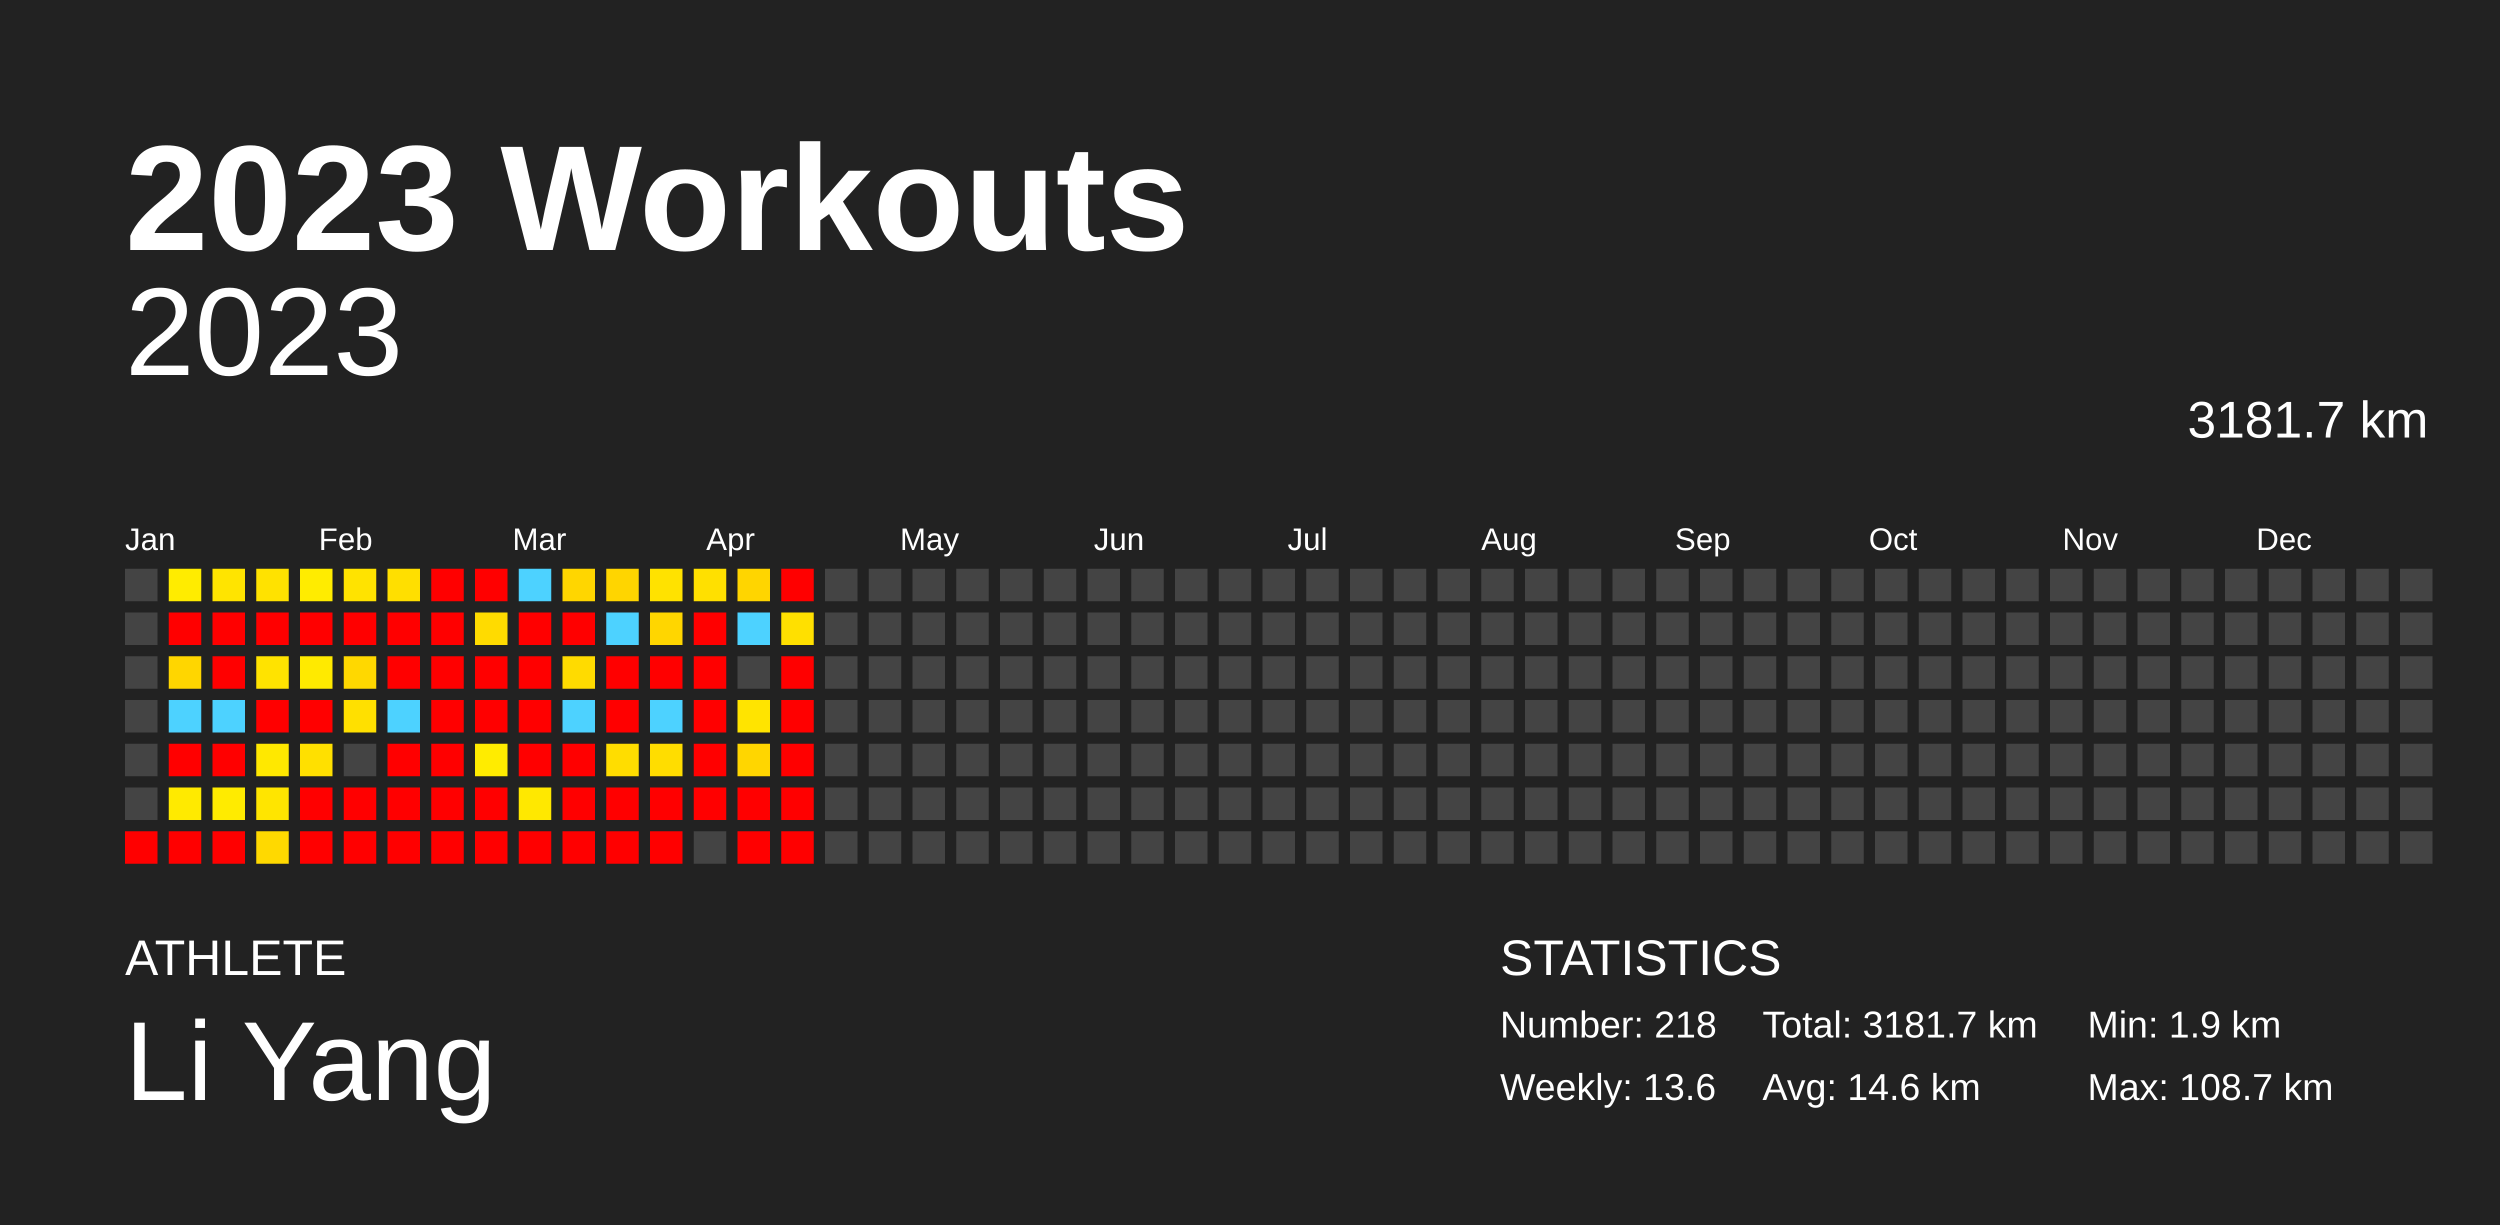
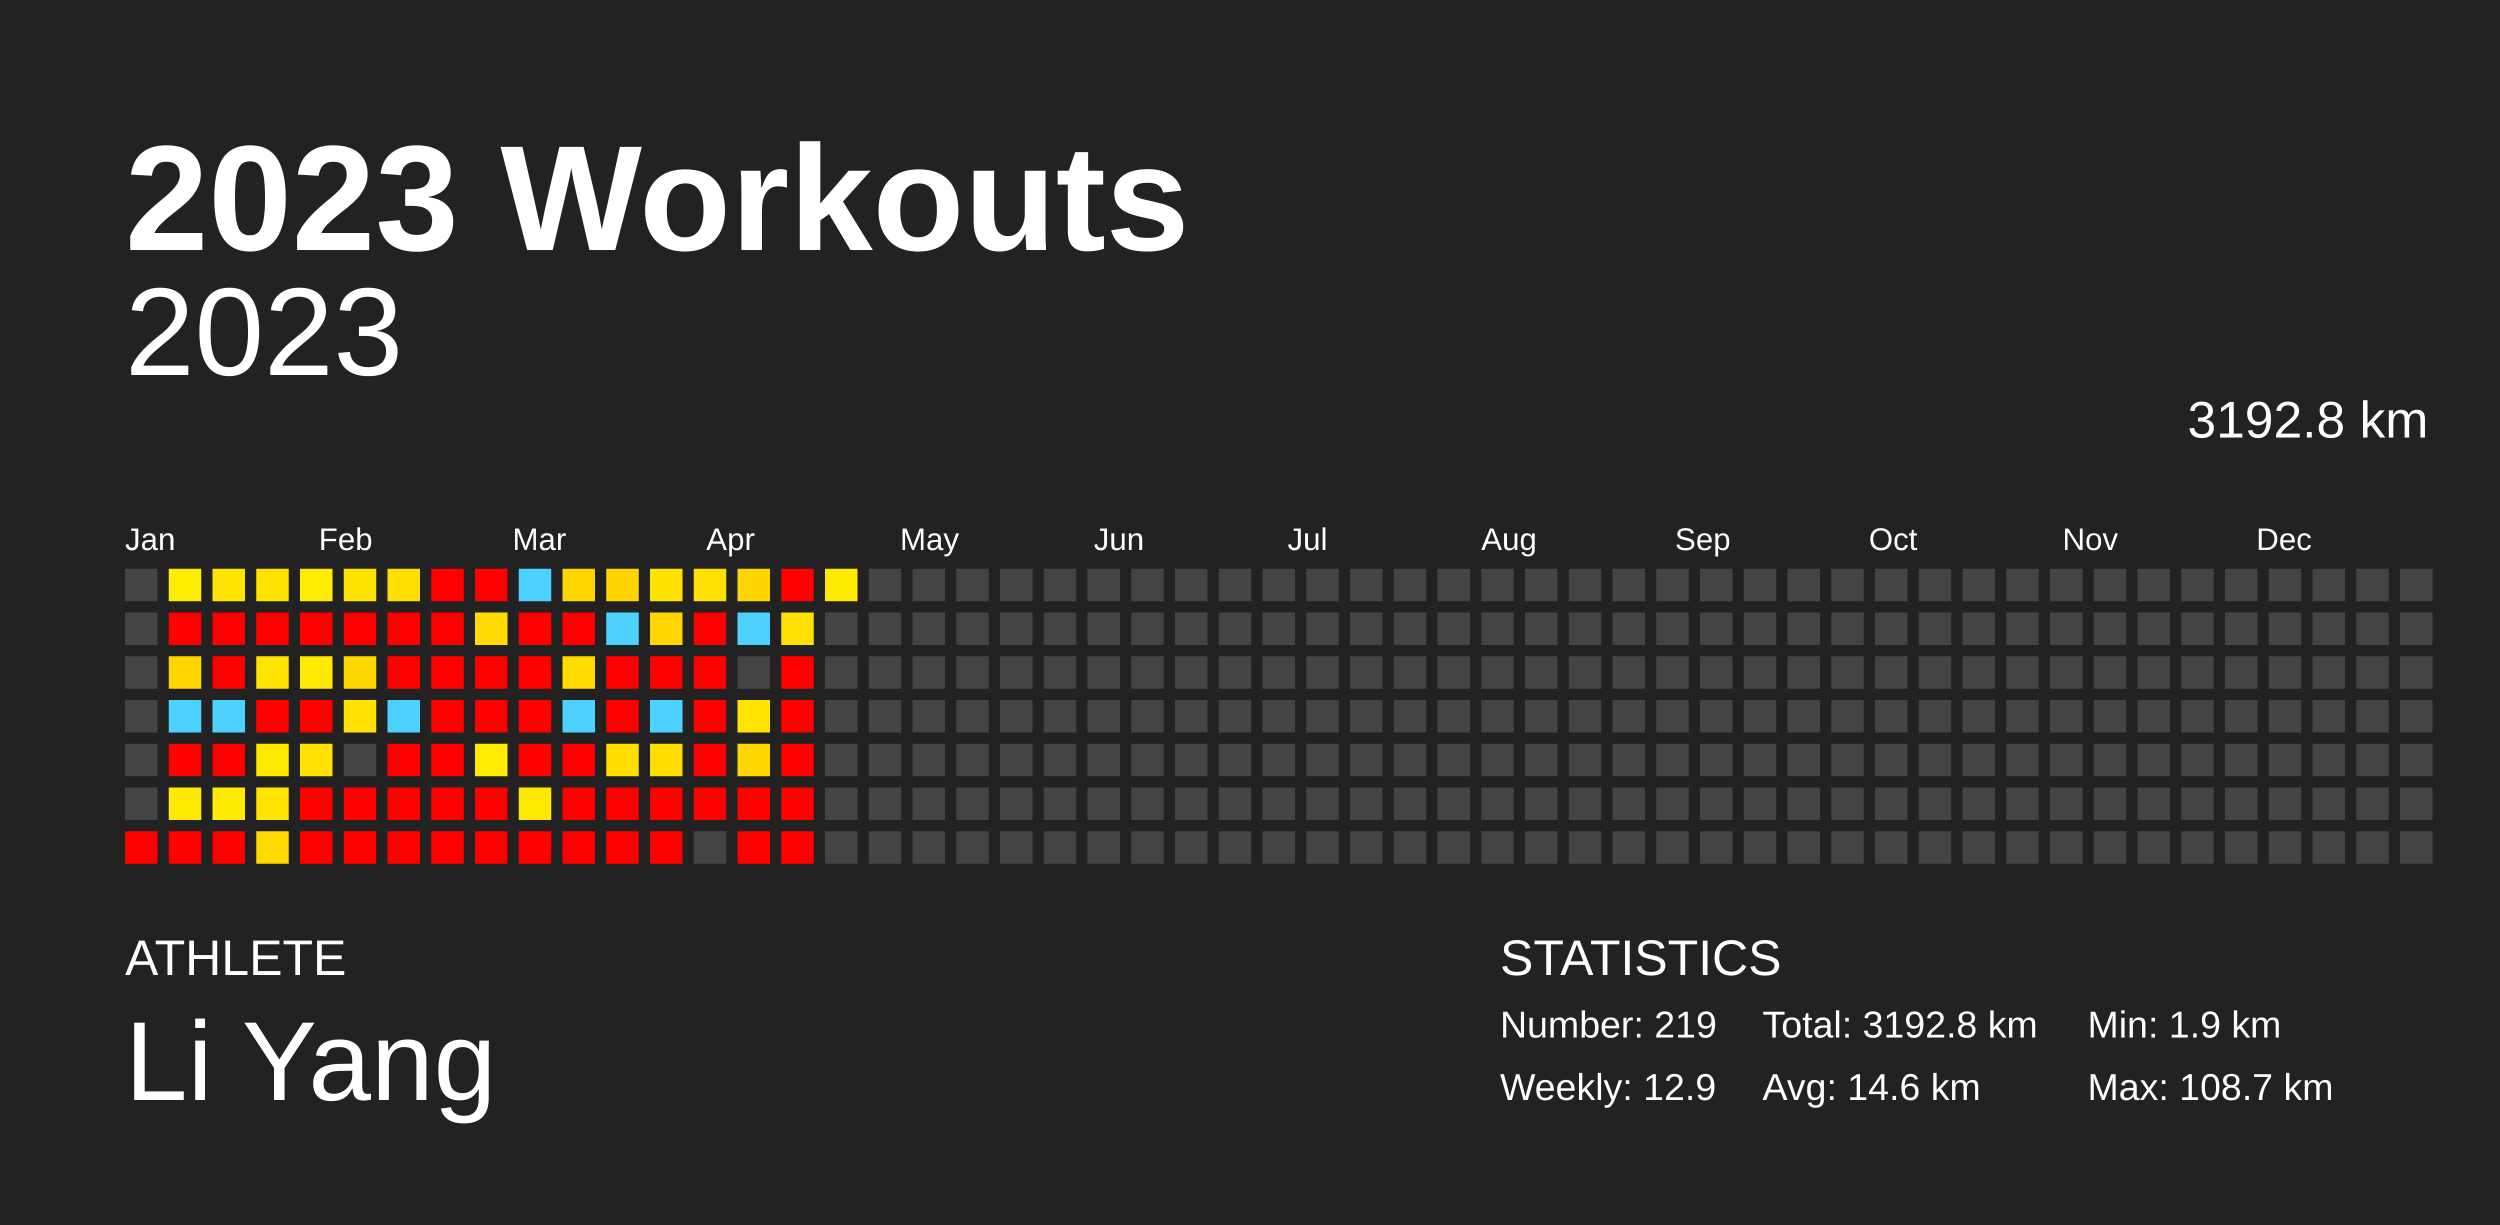
<svg xmlns="http://www.w3.org/2000/svg" baseProfile="full" height="98mm" version="1.1" viewBox="0,0,200,98" width="200mm">
  <defs />
  <rect fill="#222222" height="98" width="200" x="0" y="0" />
  <text fill="#FFFFFF" style="font-size:12px; font-family:Arial; font-weight:bold;" x="10" y="20">2023 Workouts</text>
  <text fill="#FFFFFF" style="font-size:4px; font-family:Arial" x="10" y="78">ATHLETE</text>
  <text fill="#FFFFFF" style="font-size:9px; font-family:Arial" x="10" y="88">Li Yang</text>
  <text fill="#FFFFFF" style="font-size:4px; font-family:Arial" x="120" y="78">STATISTICS</text>
-   <text fill="#FFFFFF" style="font-size:3px; font-family:Arial" x="120" y="83">Number: 218</text>
-   <text fill="#FFFFFF" style="font-size:3px; font-family:Arial" x="120" y="88">Weekly: 13.6</text>
-   <text fill="#FFFFFF" style="font-size:3px; font-family:Arial" x="141" y="83">Total: 3181.7 km</text>
+   <text fill="#FFFFFF" style="font-size:3px; font-family:Arial" x="120" y="83">Number: 219</text>
+   <text fill="#FFFFFF" style="font-size:3px; font-family:Arial" x="120" y="88">Weekly: 12.9</text>
+   <text fill="#FFFFFF" style="font-size:3px; font-family:Arial" x="141" y="83">Total: 3192.8 km</text>
  <text fill="#FFFFFF" style="font-size:3px; font-family:Arial" x="141" y="88">Avg: 14.6 km</text>
  <text fill="#FFFFFF" style="font-size:3px; font-family:Arial" x="167" y="83">Min: 1.9 km</text>
  <text fill="#FFFFFF" style="font-size:3px; font-family:Arial" x="167" y="88">Max: 108.7 km</text>
  <text alignment-baseline="hanging" fill="#FFFFFF" style="font-size:10.0px; font-family:Arial;" x="10" y="30">2023</text>
-   <text alignment-baseline="hanging" fill="#FFFFFF" style="font-size:4.125px; font-family:Arial;" x="175" y="35">3181.7 km</text>
+   <text alignment-baseline="hanging" fill="#FFFFFF" style="font-size:4.125px; font-family:Arial;" x="175" y="35">3192.8 km</text>
  <text fill="#FFFFFF" style="font-size:2.5px; font-family:Arial" x="10.0" y="44">Jan</text>
  <text fill="#FFFFFF" style="font-size:2.5px; font-family:Arial" x="25.5" y="44">Feb</text>
  <text fill="#FFFFFF" style="font-size:2.5px; font-family:Arial" x="41.0" y="44">Mar</text>
  <text fill="#FFFFFF" style="font-size:2.5px; font-family:Arial" x="56.5" y="44">Apr</text>
  <text fill="#FFFFFF" style="font-size:2.5px; font-family:Arial" x="72.0" y="44">May</text>
  <text fill="#FFFFFF" style="font-size:2.5px; font-family:Arial" x="87.5" y="44">Jun</text>
  <text fill="#FFFFFF" style="font-size:2.5px; font-family:Arial" x="103.0" y="44">Jul</text>
  <text fill="#FFFFFF" style="font-size:2.5px; font-family:Arial" x="118.5" y="44">Aug</text>
  <text fill="#FFFFFF" style="font-size:2.5px; font-family:Arial" x="134.0" y="44">Sep</text>
  <text fill="#FFFFFF" style="font-size:2.5px; font-family:Arial" x="149.5" y="44">Oct</text>
  <text fill="#FFFFFF" style="font-size:2.5px; font-family:Arial" x="165.0" y="44">Nov</text>
  <text fill="#FFFFFF" style="font-size:2.5px; font-family:Arial" x="180.5" y="44">Dec</text>
  <rect fill="#444444" height="2.6" width="2.6" x="10.0" y="45.5" />
  <rect fill="#444444" height="2.6" width="2.6" x="10.0" y="49.0" />
  <rect fill="#444444" height="2.6" width="2.6" x="10.0" y="52.5" />
  <rect fill="#444444" height="2.6" width="2.6" x="10.0" y="56.0" />
  <rect fill="#444444" height="2.6" width="2.6" x="10.0" y="59.5" />
  <rect fill="#444444" height="2.6" width="2.6" x="10.0" y="63.0" />
  <rect fill="red" height="2.6" width="2.6" x="10.0" y="66.5" />
  <rect fill="#ffec00" height="2.6" width="2.6" x="13.5" y="45.5" />
  <rect fill="red" height="2.6" width="2.6" x="13.5" y="49.0" />
  <rect fill="#ffd600" height="2.6" width="2.6" x="13.5" y="52.5" />
  <rect fill="#4dd2ff" height="2.6" width="2.6" x="13.5" y="56.0" />
  <rect fill="red" height="2.6" width="2.6" x="13.5" y="59.5" />
  <rect fill="#ffea00" height="2.6" width="2.6" x="13.5" y="63.0" />
  <rect fill="red" height="2.6" width="2.6" x="13.5" y="66.5" />
  <rect fill="#ffe400" height="2.6" width="2.6" x="17.0" y="45.5" />
  <rect fill="red" height="2.6" width="2.6" x="17.0" y="49.0" />
  <rect fill="red" height="2.6" width="2.6" x="17.0" y="52.5" />
  <rect fill="#4dd2ff" height="2.6" width="2.6" x="17.0" y="56.0" />
  <rect fill="red" height="2.6" width="2.6" x="17.0" y="59.5" />
  <rect fill="#ffeb00" height="2.6" width="2.6" x="17.0" y="63.0" />
  <rect fill="red" height="2.6" width="2.6" x="17.0" y="66.5" />
  <rect fill="#ffe200" height="2.6" width="2.6" x="20.5" y="45.5" />
  <rect fill="red" height="2.6" width="2.6" x="20.5" y="49.0" />
  <rect fill="#ffe300" height="2.6" width="2.6" x="20.5" y="52.5" />
  <rect fill="red" height="2.6" width="2.6" x="20.5" y="56.0" />
  <rect fill="#ffe800" height="2.6" width="2.6" x="20.5" y="59.5" />
  <rect fill="#ffe500" height="2.6" width="2.6" x="20.5" y="63.0" />
  <rect fill="#ffd900" height="2.6" width="2.6" x="20.5" y="66.5" />
  <rect fill="#ffec00" height="2.6" width="2.6" x="24.0" y="45.5" />
  <rect fill="red" height="2.6" width="2.6" x="24.0" y="49.0" />
  <rect fill="#ffea00" height="2.6" width="2.6" x="24.0" y="52.5" />
  <rect fill="red" height="2.6" width="2.6" x="24.0" y="56.0" />
  <rect fill="#ffe000" height="2.6" width="2.6" x="24.0" y="59.5" />
  <rect fill="red" height="2.6" width="2.6" x="24.0" y="63.0" />
  <rect fill="red" height="2.6" width="2.6" x="24.0" y="66.5" />
  <rect fill="#ffe300" height="2.6" width="2.6" x="27.5" y="45.5" />
  <rect fill="red" height="2.6" width="2.6" x="27.5" y="49.0" />
  <rect fill="#ffd800" height="2.6" width="2.6" x="27.5" y="52.5" />
  <rect fill="#ffe000" height="2.6" width="2.6" x="27.5" y="56.0" />
  <rect fill="#444444" height="2.6" width="2.6" x="27.5" y="59.5" />
  <rect fill="red" height="2.6" width="2.6" x="27.5" y="63.0" />
  <rect fill="red" height="2.6" width="2.6" x="27.5" y="66.5" />
  <rect fill="#ffdf00" height="2.6" width="2.6" x="31.0" y="45.5" />
  <rect fill="red" height="2.6" width="2.6" x="31.0" y="49.0" />
  <rect fill="red" height="2.6" width="2.6" x="31.0" y="52.5" />
  <rect fill="#4dd2ff" height="2.6" width="2.6" x="31.0" y="56.0" />
  <rect fill="red" height="2.6" width="2.6" x="31.0" y="59.5" />
  <rect fill="red" height="2.6" width="2.6" x="31.0" y="63.0" />
  <rect fill="red" height="2.6" width="2.6" x="31.0" y="66.5" />
  <rect fill="red" height="2.6" width="2.6" x="34.5" y="45.5" />
  <rect fill="red" height="2.6" width="2.6" x="34.5" y="49.0" />
  <rect fill="red" height="2.6" width="2.6" x="34.5" y="52.5" />
  <rect fill="red" height="2.6" width="2.6" x="34.5" y="56.0" />
  <rect fill="red" height="2.6" width="2.6" x="34.5" y="59.5" />
  <rect fill="red" height="2.6" width="2.6" x="34.5" y="63.0" />
  <rect fill="red" height="2.6" width="2.6" x="34.5" y="66.5" />
  <rect fill="red" height="2.6" width="2.6" x="38.0" y="45.5" />
  <rect fill="#ffdb00" height="2.6" width="2.6" x="38.0" y="49.0" />
  <rect fill="red" height="2.6" width="2.6" x="38.0" y="52.5" />
  <rect fill="red" height="2.6" width="2.6" x="38.0" y="56.0" />
  <rect fill="#ffec00" height="2.6" width="2.6" x="38.0" y="59.5" />
  <rect fill="red" height="2.6" width="2.6" x="38.0" y="63.0" />
  <rect fill="red" height="2.6" width="2.6" x="38.0" y="66.5" />
  <rect fill="#4dd2ff" height="2.6" width="2.6" x="41.5" y="45.5" />
  <rect fill="red" height="2.6" width="2.6" x="41.5" y="49.0" />
  <rect fill="red" height="2.6" width="2.6" x="41.5" y="52.5" />
  <rect fill="red" height="2.6" width="2.6" x="41.5" y="56.0" />
  <rect fill="red" height="2.6" width="2.6" x="41.5" y="59.5" />
  <rect fill="#ffe800" height="2.6" width="2.6" x="41.5" y="63.0" />
  <rect fill="red" height="2.6" width="2.6" x="41.5" y="66.5" />
  <rect fill="#ffd600" height="2.6" width="2.6" x="45.0" y="45.5" />
  <rect fill="red" height="2.6" width="2.6" x="45.0" y="49.0" />
  <rect fill="#ffdb00" height="2.6" width="2.6" x="45.0" y="52.5" />
  <rect fill="#4dd2ff" height="2.6" width="2.6" x="45.0" y="56.0" />
  <rect fill="red" height="2.6" width="2.6" x="45.0" y="59.5" />
  <rect fill="red" height="2.6" width="2.6" x="45.0" y="63.0" />
  <rect fill="red" height="2.6" width="2.6" x="45.0" y="66.5" />
  <rect fill="#ffd500" height="2.6" width="2.6" x="48.5" y="45.5" />
  <rect fill="#4dd2ff" height="2.6" width="2.6" x="48.5" y="49.0" />
  <rect fill="red" height="2.6" width="2.6" x="48.5" y="52.5" />
  <rect fill="red" height="2.6" width="2.6" x="48.5" y="56.0" />
  <rect fill="#ffdd00" height="2.6" width="2.6" x="48.5" y="59.5" />
  <rect fill="red" height="2.6" width="2.6" x="48.5" y="63.0" />
  <rect fill="red" height="2.6" width="2.6" x="48.5" y="66.5" />
  <rect fill="#ffe200" height="2.6" width="2.6" x="52.0" y="45.5" />
  <rect fill="#ffd600" height="2.6" width="2.6" x="52.0" y="49.0" />
  <rect fill="red" height="2.6" width="2.6" x="52.0" y="52.5" />
  <rect fill="#4dd2ff" height="2.6" width="2.6" x="52.0" y="56.0" />
  <rect fill="#ffdd00" height="2.6" width="2.6" x="52.0" y="59.5" />
  <rect fill="red" height="2.6" width="2.6" x="52.0" y="63.0" />
  <rect fill="red" height="2.6" width="2.6" x="52.0" y="66.5" />
  <rect fill="#ffe000" height="2.6" width="2.6" x="55.5" y="45.5" />
  <rect fill="red" height="2.6" width="2.6" x="55.5" y="49.0" />
  <rect fill="red" height="2.6" width="2.6" x="55.5" y="52.5" />
  <rect fill="red" height="2.6" width="2.6" x="55.5" y="56.0" />
  <rect fill="red" height="2.6" width="2.6" x="55.5" y="59.5" />
  <rect fill="red" height="2.6" width="2.6" x="55.5" y="63.0" />
  <rect fill="#444444" height="2.6" width="2.6" x="55.5" y="66.5" />
  <rect fill="#ffd500" height="2.6" width="2.6" x="59.0" y="45.5" />
  <rect fill="#4dd2ff" height="2.6" width="2.6" x="59.0" y="49.0" />
  <rect fill="#444444" height="2.6" width="2.6" x="59.0" y="52.5" />
  <rect fill="#ffe400" height="2.6" width="2.6" x="59.0" y="56.0" />
  <rect fill="#ffd600" height="2.6" width="2.6" x="59.0" y="59.5" />
  <rect fill="red" height="2.6" width="2.6" x="59.0" y="63.0" />
  <rect fill="red" height="2.6" width="2.6" x="59.0" y="66.5" />
  <rect fill="red" height="2.6" width="2.6" x="62.5" y="45.5" />
  <rect fill="#ffe000" height="2.6" width="2.6" x="62.5" y="49.0" />
  <rect fill="red" height="2.6" width="2.6" x="62.5" y="52.5" />
  <rect fill="red" height="2.6" width="2.6" x="62.5" y="56.0" />
  <rect fill="red" height="2.6" width="2.6" x="62.5" y="59.5" />
  <rect fill="red" height="2.6" width="2.6" x="62.5" y="63.0" />
  <rect fill="red" height="2.6" width="2.6" x="62.5" y="66.5" />
-   <rect fill="#444444" height="2.6" width="2.6" x="66.0" y="45.5" />
+   <rect fill="#ffea00" height="2.6" width="2.6" x="66.0" y="45.5" />
  <rect fill="#444444" height="2.6" width="2.6" x="66.0" y="49.0" />
  <rect fill="#444444" height="2.6" width="2.6" x="66.0" y="52.5" />
  <rect fill="#444444" height="2.6" width="2.6" x="66.0" y="56.0" />
  <rect fill="#444444" height="2.6" width="2.6" x="66.0" y="59.5" />
  <rect fill="#444444" height="2.6" width="2.6" x="66.0" y="63.0" />
  <rect fill="#444444" height="2.6" width="2.6" x="66.0" y="66.5" />
  <rect fill="#444444" height="2.6" width="2.6" x="69.5" y="45.5" />
  <rect fill="#444444" height="2.6" width="2.6" x="69.5" y="49.0" />
  <rect fill="#444444" height="2.6" width="2.6" x="69.5" y="52.5" />
  <rect fill="#444444" height="2.6" width="2.6" x="69.5" y="56.0" />
  <rect fill="#444444" height="2.6" width="2.6" x="69.5" y="59.5" />
  <rect fill="#444444" height="2.6" width="2.6" x="69.5" y="63.0" />
  <rect fill="#444444" height="2.6" width="2.6" x="69.5" y="66.5" />
  <rect fill="#444444" height="2.6" width="2.6" x="73.0" y="45.5" />
  <rect fill="#444444" height="2.6" width="2.6" x="73.0" y="49.0" />
  <rect fill="#444444" height="2.6" width="2.6" x="73.0" y="52.5" />
  <rect fill="#444444" height="2.6" width="2.6" x="73.0" y="56.0" />
  <rect fill="#444444" height="2.6" width="2.6" x="73.0" y="59.5" />
  <rect fill="#444444" height="2.6" width="2.6" x="73.0" y="63.0" />
  <rect fill="#444444" height="2.6" width="2.6" x="73.0" y="66.5" />
  <rect fill="#444444" height="2.6" width="2.6" x="76.5" y="45.5" />
  <rect fill="#444444" height="2.6" width="2.6" x="76.5" y="49.0" />
  <rect fill="#444444" height="2.6" width="2.6" x="76.5" y="52.5" />
  <rect fill="#444444" height="2.6" width="2.6" x="76.5" y="56.0" />
  <rect fill="#444444" height="2.6" width="2.6" x="76.5" y="59.5" />
  <rect fill="#444444" height="2.6" width="2.6" x="76.5" y="63.0" />
  <rect fill="#444444" height="2.6" width="2.6" x="76.5" y="66.5" />
  <rect fill="#444444" height="2.6" width="2.6" x="80.0" y="45.5" />
  <rect fill="#444444" height="2.6" width="2.6" x="80.0" y="49.0" />
  <rect fill="#444444" height="2.6" width="2.6" x="80.0" y="52.5" />
  <rect fill="#444444" height="2.6" width="2.6" x="80.0" y="56.0" />
  <rect fill="#444444" height="2.6" width="2.6" x="80.0" y="59.5" />
  <rect fill="#444444" height="2.6" width="2.6" x="80.0" y="63.0" />
  <rect fill="#444444" height="2.6" width="2.6" x="80.0" y="66.5" />
  <rect fill="#444444" height="2.6" width="2.6" x="83.5" y="45.5" />
  <rect fill="#444444" height="2.6" width="2.6" x="83.5" y="49.0" />
  <rect fill="#444444" height="2.6" width="2.6" x="83.5" y="52.5" />
  <rect fill="#444444" height="2.6" width="2.6" x="83.5" y="56.0" />
  <rect fill="#444444" height="2.6" width="2.6" x="83.5" y="59.5" />
  <rect fill="#444444" height="2.6" width="2.6" x="83.5" y="63.0" />
  <rect fill="#444444" height="2.6" width="2.6" x="83.5" y="66.5" />
  <rect fill="#444444" height="2.6" width="2.6" x="87.0" y="45.5" />
  <rect fill="#444444" height="2.6" width="2.6" x="87.0" y="49.0" />
  <rect fill="#444444" height="2.6" width="2.6" x="87.0" y="52.5" />
  <rect fill="#444444" height="2.6" width="2.6" x="87.0" y="56.0" />
  <rect fill="#444444" height="2.6" width="2.6" x="87.0" y="59.5" />
  <rect fill="#444444" height="2.6" width="2.6" x="87.0" y="63.0" />
  <rect fill="#444444" height="2.6" width="2.6" x="87.0" y="66.5" />
  <rect fill="#444444" height="2.6" width="2.6" x="90.5" y="45.5" />
  <rect fill="#444444" height="2.6" width="2.6" x="90.5" y="49.0" />
  <rect fill="#444444" height="2.6" width="2.6" x="90.5" y="52.5" />
  <rect fill="#444444" height="2.6" width="2.6" x="90.5" y="56.0" />
  <rect fill="#444444" height="2.6" width="2.6" x="90.5" y="59.5" />
  <rect fill="#444444" height="2.6" width="2.6" x="90.5" y="63.0" />
  <rect fill="#444444" height="2.6" width="2.6" x="90.5" y="66.5" />
  <rect fill="#444444" height="2.6" width="2.6" x="94.0" y="45.5" />
  <rect fill="#444444" height="2.6" width="2.6" x="94.0" y="49.0" />
  <rect fill="#444444" height="2.6" width="2.6" x="94.0" y="52.5" />
  <rect fill="#444444" height="2.6" width="2.6" x="94.0" y="56.0" />
  <rect fill="#444444" height="2.6" width="2.6" x="94.0" y="59.5" />
  <rect fill="#444444" height="2.6" width="2.6" x="94.0" y="63.0" />
  <rect fill="#444444" height="2.6" width="2.6" x="94.0" y="66.5" />
  <rect fill="#444444" height="2.6" width="2.6" x="97.5" y="45.5" />
  <rect fill="#444444" height="2.6" width="2.6" x="97.5" y="49.0" />
  <rect fill="#444444" height="2.6" width="2.6" x="97.5" y="52.5" />
  <rect fill="#444444" height="2.6" width="2.6" x="97.5" y="56.0" />
  <rect fill="#444444" height="2.6" width="2.6" x="97.5" y="59.5" />
  <rect fill="#444444" height="2.6" width="2.6" x="97.5" y="63.0" />
  <rect fill="#444444" height="2.6" width="2.6" x="97.5" y="66.5" />
  <rect fill="#444444" height="2.6" width="2.6" x="101.0" y="45.5" />
  <rect fill="#444444" height="2.6" width="2.6" x="101.0" y="49.0" />
  <rect fill="#444444" height="2.6" width="2.6" x="101.0" y="52.5" />
  <rect fill="#444444" height="2.6" width="2.6" x="101.0" y="56.0" />
  <rect fill="#444444" height="2.6" width="2.6" x="101.0" y="59.5" />
  <rect fill="#444444" height="2.6" width="2.6" x="101.0" y="63.0" />
  <rect fill="#444444" height="2.6" width="2.6" x="101.0" y="66.5" />
  <rect fill="#444444" height="2.6" width="2.6" x="104.5" y="45.5" />
  <rect fill="#444444" height="2.6" width="2.6" x="104.5" y="49.0" />
  <rect fill="#444444" height="2.6" width="2.6" x="104.5" y="52.5" />
  <rect fill="#444444" height="2.6" width="2.6" x="104.5" y="56.0" />
  <rect fill="#444444" height="2.6" width="2.6" x="104.5" y="59.5" />
  <rect fill="#444444" height="2.6" width="2.6" x="104.5" y="63.0" />
  <rect fill="#444444" height="2.6" width="2.6" x="104.5" y="66.5" />
  <rect fill="#444444" height="2.6" width="2.6" x="108.0" y="45.5" />
  <rect fill="#444444" height="2.6" width="2.6" x="108.0" y="49.0" />
  <rect fill="#444444" height="2.6" width="2.6" x="108.0" y="52.5" />
  <rect fill="#444444" height="2.6" width="2.6" x="108.0" y="56.0" />
  <rect fill="#444444" height="2.6" width="2.6" x="108.0" y="59.5" />
  <rect fill="#444444" height="2.6" width="2.6" x="108.0" y="63.0" />
  <rect fill="#444444" height="2.6" width="2.6" x="108.0" y="66.5" />
  <rect fill="#444444" height="2.6" width="2.6" x="111.5" y="45.5" />
  <rect fill="#444444" height="2.6" width="2.6" x="111.5" y="49.0" />
  <rect fill="#444444" height="2.6" width="2.6" x="111.5" y="52.5" />
  <rect fill="#444444" height="2.6" width="2.6" x="111.5" y="56.0" />
  <rect fill="#444444" height="2.6" width="2.6" x="111.5" y="59.5" />
  <rect fill="#444444" height="2.6" width="2.6" x="111.5" y="63.0" />
  <rect fill="#444444" height="2.6" width="2.6" x="111.5" y="66.5" />
  <rect fill="#444444" height="2.6" width="2.6" x="115.0" y="45.5" />
  <rect fill="#444444" height="2.6" width="2.6" x="115.0" y="49.0" />
  <rect fill="#444444" height="2.6" width="2.6" x="115.0" y="52.5" />
  <rect fill="#444444" height="2.6" width="2.6" x="115.0" y="56.0" />
  <rect fill="#444444" height="2.6" width="2.6" x="115.0" y="59.5" />
  <rect fill="#444444" height="2.6" width="2.6" x="115.0" y="63.0" />
  <rect fill="#444444" height="2.6" width="2.6" x="115.0" y="66.5" />
  <rect fill="#444444" height="2.6" width="2.6" x="118.5" y="45.5" />
  <rect fill="#444444" height="2.6" width="2.6" x="118.5" y="49.0" />
  <rect fill="#444444" height="2.6" width="2.6" x="118.5" y="52.5" />
  <rect fill="#444444" height="2.6" width="2.6" x="118.5" y="56.0" />
  <rect fill="#444444" height="2.6" width="2.6" x="118.5" y="59.5" />
  <rect fill="#444444" height="2.6" width="2.6" x="118.5" y="63.0" />
  <rect fill="#444444" height="2.6" width="2.6" x="118.5" y="66.5" />
  <rect fill="#444444" height="2.6" width="2.6" x="122.0" y="45.5" />
  <rect fill="#444444" height="2.6" width="2.6" x="122.0" y="49.0" />
  <rect fill="#444444" height="2.6" width="2.6" x="122.0" y="52.5" />
  <rect fill="#444444" height="2.6" width="2.6" x="122.0" y="56.0" />
  <rect fill="#444444" height="2.6" width="2.6" x="122.0" y="59.5" />
  <rect fill="#444444" height="2.6" width="2.6" x="122.0" y="63.0" />
  <rect fill="#444444" height="2.6" width="2.6" x="122.0" y="66.5" />
  <rect fill="#444444" height="2.6" width="2.6" x="125.5" y="45.5" />
  <rect fill="#444444" height="2.6" width="2.6" x="125.5" y="49.0" />
  <rect fill="#444444" height="2.6" width="2.6" x="125.5" y="52.5" />
  <rect fill="#444444" height="2.6" width="2.6" x="125.5" y="56.0" />
  <rect fill="#444444" height="2.6" width="2.6" x="125.5" y="59.5" />
  <rect fill="#444444" height="2.6" width="2.6" x="125.5" y="63.0" />
  <rect fill="#444444" height="2.6" width="2.6" x="125.5" y="66.5" />
  <rect fill="#444444" height="2.6" width="2.6" x="129.0" y="45.5" />
  <rect fill="#444444" height="2.6" width="2.6" x="129.0" y="49.0" />
  <rect fill="#444444" height="2.6" width="2.6" x="129.0" y="52.5" />
  <rect fill="#444444" height="2.6" width="2.6" x="129.0" y="56.0" />
  <rect fill="#444444" height="2.6" width="2.6" x="129.0" y="59.5" />
  <rect fill="#444444" height="2.6" width="2.6" x="129.0" y="63.0" />
  <rect fill="#444444" height="2.6" width="2.6" x="129.0" y="66.5" />
  <rect fill="#444444" height="2.6" width="2.6" x="132.5" y="45.5" />
  <rect fill="#444444" height="2.6" width="2.6" x="132.5" y="49.0" />
  <rect fill="#444444" height="2.6" width="2.6" x="132.5" y="52.5" />
  <rect fill="#444444" height="2.6" width="2.6" x="132.5" y="56.0" />
  <rect fill="#444444" height="2.6" width="2.6" x="132.5" y="59.5" />
  <rect fill="#444444" height="2.6" width="2.6" x="132.5" y="63.0" />
  <rect fill="#444444" height="2.6" width="2.6" x="132.5" y="66.5" />
  <rect fill="#444444" height="2.6" width="2.6" x="136.0" y="45.5" />
  <rect fill="#444444" height="2.6" width="2.6" x="136.0" y="49.0" />
  <rect fill="#444444" height="2.6" width="2.6" x="136.0" y="52.5" />
  <rect fill="#444444" height="2.6" width="2.6" x="136.0" y="56.0" />
  <rect fill="#444444" height="2.6" width="2.6" x="136.0" y="59.5" />
  <rect fill="#444444" height="2.6" width="2.6" x="136.0" y="63.0" />
  <rect fill="#444444" height="2.6" width="2.6" x="136.0" y="66.5" />
  <rect fill="#444444" height="2.6" width="2.6" x="139.5" y="45.5" />
  <rect fill="#444444" height="2.6" width="2.6" x="139.5" y="49.0" />
  <rect fill="#444444" height="2.6" width="2.6" x="139.5" y="52.5" />
  <rect fill="#444444" height="2.6" width="2.6" x="139.5" y="56.0" />
  <rect fill="#444444" height="2.6" width="2.6" x="139.5" y="59.5" />
  <rect fill="#444444" height="2.6" width="2.6" x="139.5" y="63.0" />
  <rect fill="#444444" height="2.6" width="2.6" x="139.5" y="66.5" />
  <rect fill="#444444" height="2.6" width="2.6" x="143.0" y="45.5" />
  <rect fill="#444444" height="2.6" width="2.6" x="143.0" y="49.0" />
  <rect fill="#444444" height="2.6" width="2.6" x="143.0" y="52.5" />
  <rect fill="#444444" height="2.6" width="2.6" x="143.0" y="56.0" />
  <rect fill="#444444" height="2.6" width="2.6" x="143.0" y="59.5" />
  <rect fill="#444444" height="2.6" width="2.6" x="143.0" y="63.0" />
  <rect fill="#444444" height="2.6" width="2.6" x="143.0" y="66.5" />
  <rect fill="#444444" height="2.6" width="2.6" x="146.5" y="45.5" />
  <rect fill="#444444" height="2.6" width="2.6" x="146.5" y="49.0" />
  <rect fill="#444444" height="2.6" width="2.6" x="146.5" y="52.5" />
  <rect fill="#444444" height="2.6" width="2.6" x="146.5" y="56.0" />
  <rect fill="#444444" height="2.6" width="2.6" x="146.5" y="59.5" />
  <rect fill="#444444" height="2.6" width="2.6" x="146.5" y="63.0" />
  <rect fill="#444444" height="2.6" width="2.6" x="146.5" y="66.5" />
  <rect fill="#444444" height="2.6" width="2.6" x="150.0" y="45.5" />
  <rect fill="#444444" height="2.6" width="2.6" x="150.0" y="49.0" />
  <rect fill="#444444" height="2.6" width="2.6" x="150.0" y="52.5" />
  <rect fill="#444444" height="2.6" width="2.6" x="150.0" y="56.0" />
  <rect fill="#444444" height="2.6" width="2.6" x="150.0" y="59.5" />
  <rect fill="#444444" height="2.6" width="2.6" x="150.0" y="63.0" />
  <rect fill="#444444" height="2.6" width="2.6" x="150.0" y="66.5" />
  <rect fill="#444444" height="2.6" width="2.6" x="153.5" y="45.5" />
  <rect fill="#444444" height="2.6" width="2.6" x="153.5" y="49.0" />
  <rect fill="#444444" height="2.6" width="2.6" x="153.5" y="52.5" />
  <rect fill="#444444" height="2.6" width="2.6" x="153.5" y="56.0" />
  <rect fill="#444444" height="2.6" width="2.6" x="153.5" y="59.5" />
  <rect fill="#444444" height="2.6" width="2.6" x="153.5" y="63.0" />
  <rect fill="#444444" height="2.6" width="2.6" x="153.5" y="66.5" />
  <rect fill="#444444" height="2.6" width="2.6" x="157.0" y="45.5" />
  <rect fill="#444444" height="2.6" width="2.6" x="157.0" y="49.0" />
  <rect fill="#444444" height="2.6" width="2.6" x="157.0" y="52.5" />
  <rect fill="#444444" height="2.6" width="2.6" x="157.0" y="56.0" />
  <rect fill="#444444" height="2.6" width="2.6" x="157.0" y="59.5" />
  <rect fill="#444444" height="2.6" width="2.6" x="157.0" y="63.0" />
  <rect fill="#444444" height="2.6" width="2.6" x="157.0" y="66.5" />
  <rect fill="#444444" height="2.6" width="2.6" x="160.5" y="45.5" />
  <rect fill="#444444" height="2.6" width="2.6" x="160.5" y="49.0" />
  <rect fill="#444444" height="2.6" width="2.6" x="160.5" y="52.5" />
  <rect fill="#444444" height="2.6" width="2.6" x="160.5" y="56.0" />
  <rect fill="#444444" height="2.6" width="2.6" x="160.5" y="59.5" />
  <rect fill="#444444" height="2.6" width="2.6" x="160.5" y="63.0" />
  <rect fill="#444444" height="2.6" width="2.6" x="160.5" y="66.5" />
  <rect fill="#444444" height="2.6" width="2.6" x="164.0" y="45.5" />
  <rect fill="#444444" height="2.6" width="2.6" x="164.0" y="49.0" />
  <rect fill="#444444" height="2.6" width="2.6" x="164.0" y="52.5" />
  <rect fill="#444444" height="2.6" width="2.6" x="164.0" y="56.0" />
  <rect fill="#444444" height="2.6" width="2.6" x="164.0" y="59.5" />
  <rect fill="#444444" height="2.6" width="2.6" x="164.0" y="63.0" />
  <rect fill="#444444" height="2.6" width="2.6" x="164.0" y="66.5" />
  <rect fill="#444444" height="2.6" width="2.6" x="167.5" y="45.5" />
  <rect fill="#444444" height="2.6" width="2.6" x="167.5" y="49.0" />
  <rect fill="#444444" height="2.6" width="2.6" x="167.5" y="52.5" />
  <rect fill="#444444" height="2.6" width="2.6" x="167.5" y="56.0" />
  <rect fill="#444444" height="2.6" width="2.6" x="167.5" y="59.5" />
  <rect fill="#444444" height="2.6" width="2.6" x="167.5" y="63.0" />
  <rect fill="#444444" height="2.6" width="2.6" x="167.5" y="66.5" />
  <rect fill="#444444" height="2.6" width="2.6" x="171.0" y="45.5" />
  <rect fill="#444444" height="2.6" width="2.6" x="171.0" y="49.0" />
  <rect fill="#444444" height="2.6" width="2.6" x="171.0" y="52.5" />
  <rect fill="#444444" height="2.6" width="2.6" x="171.0" y="56.0" />
  <rect fill="#444444" height="2.6" width="2.6" x="171.0" y="59.5" />
  <rect fill="#444444" height="2.6" width="2.6" x="171.0" y="63.0" />
  <rect fill="#444444" height="2.6" width="2.6" x="171.0" y="66.5" />
  <rect fill="#444444" height="2.6" width="2.6" x="174.5" y="45.5" />
  <rect fill="#444444" height="2.6" width="2.6" x="174.5" y="49.0" />
  <rect fill="#444444" height="2.6" width="2.6" x="174.5" y="52.5" />
  <rect fill="#444444" height="2.6" width="2.6" x="174.5" y="56.0" />
  <rect fill="#444444" height="2.6" width="2.6" x="174.5" y="59.5" />
  <rect fill="#444444" height="2.6" width="2.6" x="174.5" y="63.0" />
  <rect fill="#444444" height="2.6" width="2.6" x="174.5" y="66.5" />
  <rect fill="#444444" height="2.6" width="2.6" x="178.0" y="45.5" />
  <rect fill="#444444" height="2.6" width="2.6" x="178.0" y="49.0" />
  <rect fill="#444444" height="2.6" width="2.6" x="178.0" y="52.5" />
  <rect fill="#444444" height="2.6" width="2.6" x="178.0" y="56.0" />
  <rect fill="#444444" height="2.6" width="2.6" x="178.0" y="59.5" />
  <rect fill="#444444" height="2.6" width="2.6" x="178.0" y="63.0" />
  <rect fill="#444444" height="2.6" width="2.6" x="178.0" y="66.5" />
  <rect fill="#444444" height="2.6" width="2.6" x="181.5" y="45.5" />
  <rect fill="#444444" height="2.6" width="2.6" x="181.5" y="49.0" />
  <rect fill="#444444" height="2.6" width="2.6" x="181.5" y="52.5" />
  <rect fill="#444444" height="2.6" width="2.6" x="181.5" y="56.0" />
  <rect fill="#444444" height="2.6" width="2.6" x="181.5" y="59.5" />
  <rect fill="#444444" height="2.6" width="2.6" x="181.5" y="63.0" />
  <rect fill="#444444" height="2.6" width="2.6" x="181.5" y="66.5" />
  <rect fill="#444444" height="2.6" width="2.6" x="185.0" y="45.5" />
  <rect fill="#444444" height="2.6" width="2.6" x="185.0" y="49.0" />
  <rect fill="#444444" height="2.6" width="2.6" x="185.0" y="52.5" />
  <rect fill="#444444" height="2.6" width="2.6" x="185.0" y="56.0" />
  <rect fill="#444444" height="2.6" width="2.6" x="185.0" y="59.5" />
  <rect fill="#444444" height="2.6" width="2.6" x="185.0" y="63.0" />
  <rect fill="#444444" height="2.6" width="2.6" x="185.0" y="66.5" />
  <rect fill="#444444" height="2.6" width="2.6" x="188.5" y="45.5" />
  <rect fill="#444444" height="2.6" width="2.6" x="188.5" y="49.0" />
  <rect fill="#444444" height="2.6" width="2.6" x="188.5" y="52.5" />
  <rect fill="#444444" height="2.6" width="2.6" x="188.5" y="56.0" />
  <rect fill="#444444" height="2.6" width="2.6" x="188.5" y="59.5" />
  <rect fill="#444444" height="2.6" width="2.6" x="188.5" y="63.0" />
  <rect fill="#444444" height="2.6" width="2.6" x="188.5" y="66.5" />
  <rect fill="#444444" height="2.6" width="2.6" x="192.0" y="45.5" />
  <rect fill="#444444" height="2.6" width="2.6" x="192.0" y="49.0" />
  <rect fill="#444444" height="2.6" width="2.6" x="192.0" y="52.5" />
  <rect fill="#444444" height="2.6" width="2.6" x="192.0" y="56.0" />
  <rect fill="#444444" height="2.6" width="2.6" x="192.0" y="59.5" />
  <rect fill="#444444" height="2.6" width="2.6" x="192.0" y="63.0" />
  <rect fill="#444444" height="2.6" width="2.6" x="192.0" y="66.5" />
</svg>
